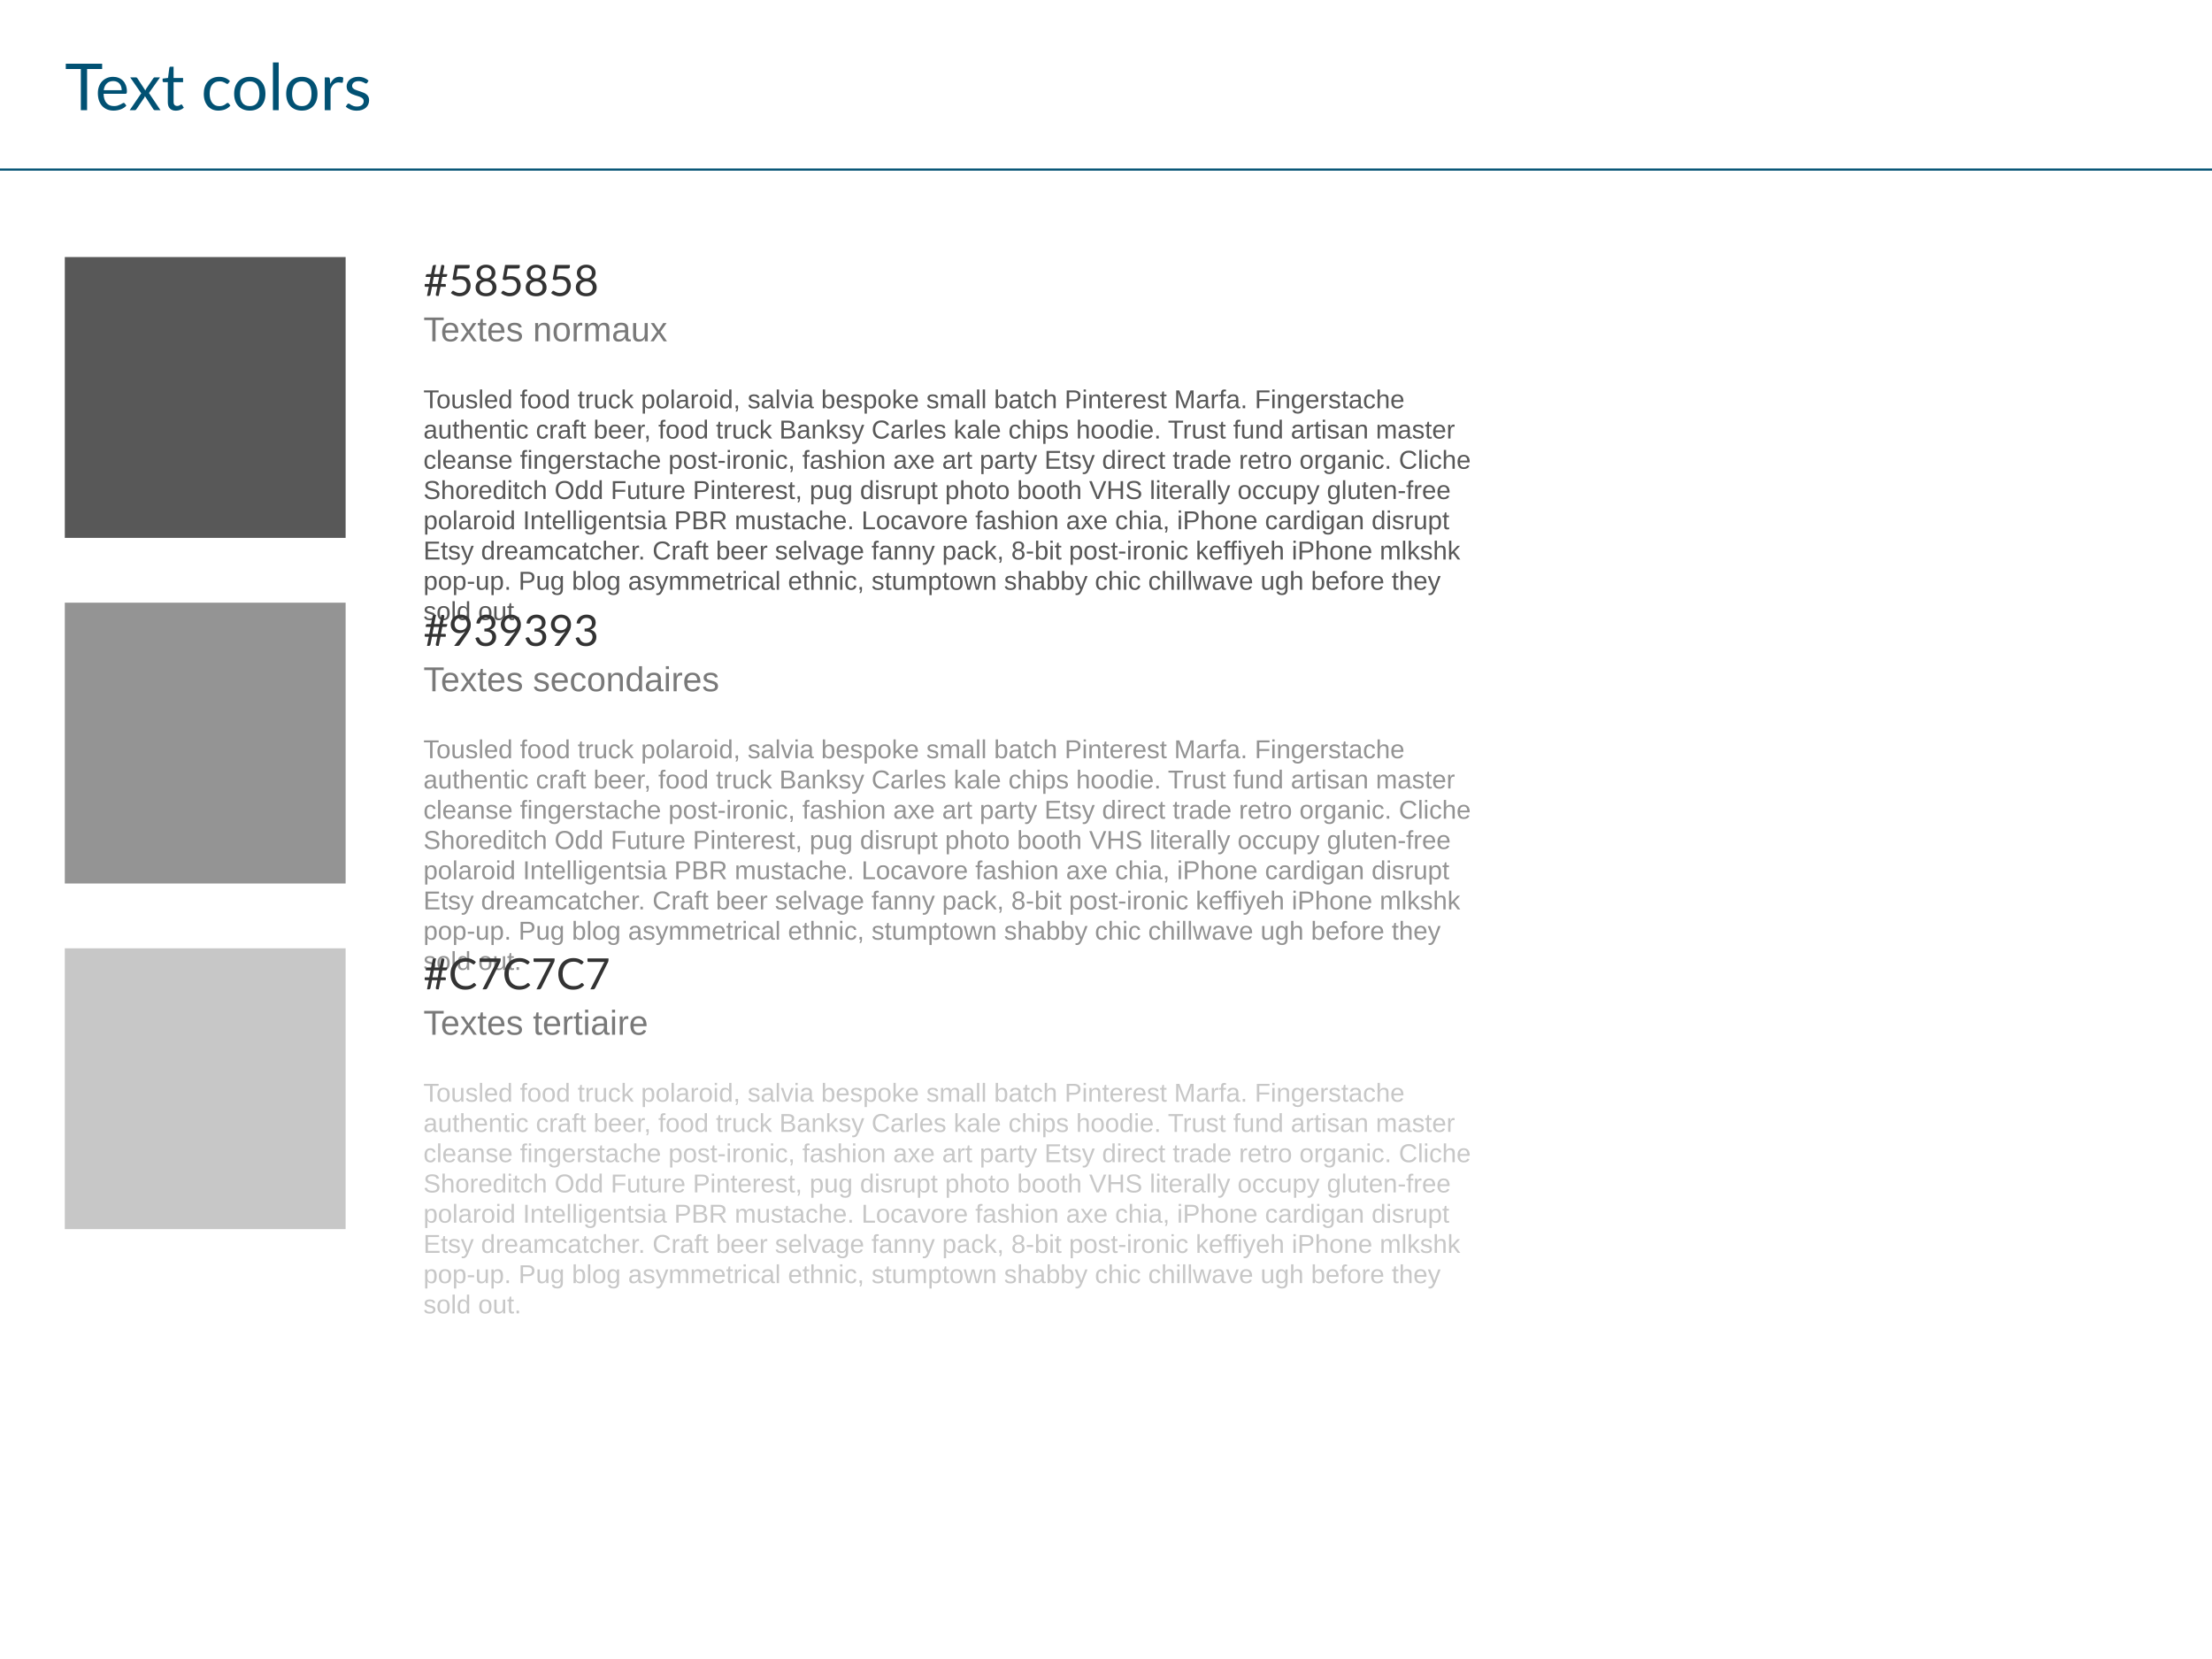
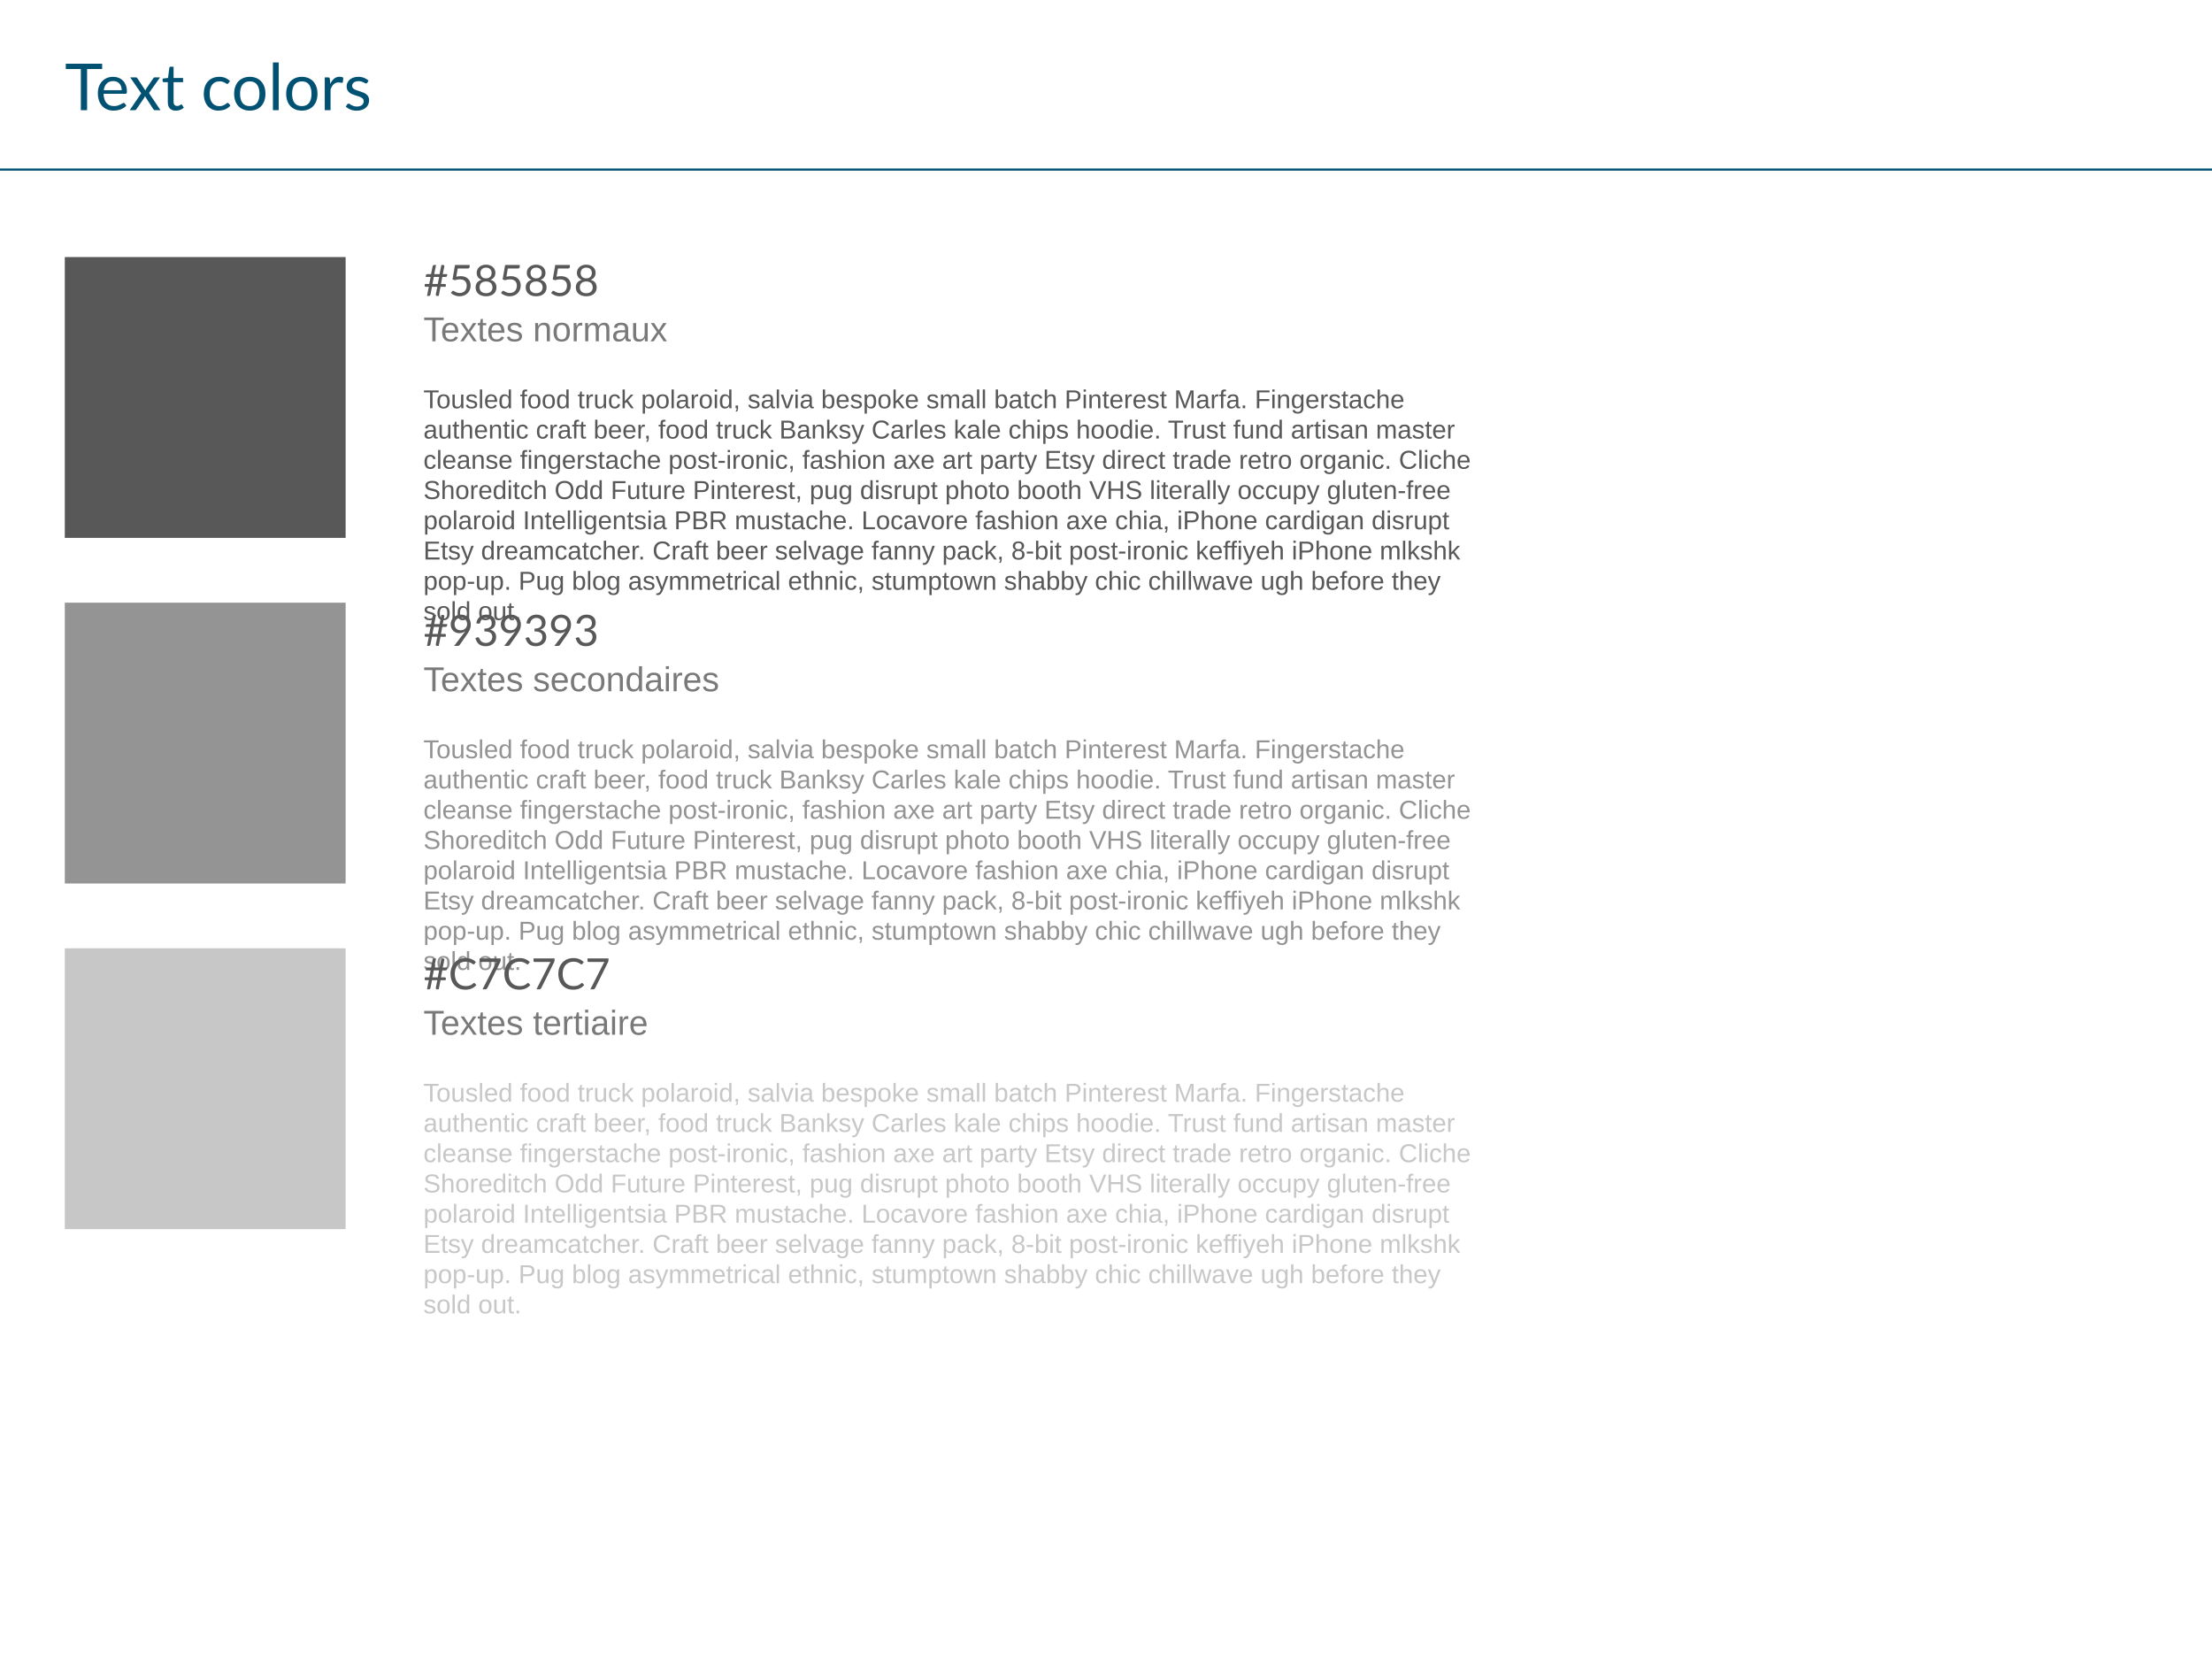
<svg xmlns="http://www.w3.org/2000/svg" width="1024px" height="768px" viewBox="0 0 1024 768" version="1.1">
  <defs />
  <g id="Couleurs" stroke="none" stroke-width="1" fill="none" fill-rule="evenodd">
    <g id="Colors/03-Text-colors">
      <g id="Titre" transform="translate(0, 21)">
        <text id="Text-colors" font-family="Lato" font-size="30" font-weight="normal" fill="#015173">
          <tspan x="30" y="30">Text colors</tspan>
        </text>
        <path d="M0,57.5 L1023.561,57.5" id="Line" stroke="#015173" stroke-linecap="square" />
      </g>
      <rect id="Rectangle-2" fill="#585858" x="30" y="119" width="130" height="130" />
      <text id="Textes-normaux" font-family="Arial" font-size="16" font-weight="normal" fill="#797979">
        <tspan x="196" y="158">Textes normaux</tspan>
      </text>
-       <text id="#585858" font-family="Lato" font-size="20" font-weight="normal" fill="#333333">
+       <text id="#585858" font-family="Lato" font-size="20" font-weight="normal" fill="#585858">
        <tspan x="196" y="137">#585858</tspan>
      </text>
      <rect id="Rectangle-3" fill="#949494" x="30" y="279" width="130" height="130" />
      <rect id="Rectangle-4" fill="#C7C7C7" x="30" y="439" width="130" height="130" />
      <text id="hipsum-text" font-family="Arial" font-size="12" font-weight="normal" fill="#585858">
        <tspan x="196" y="189">Tousled food truck polaroid, salvia bespoke small batch Pinterest Marfa. Fingerstache </tspan>
        <tspan x="196" y="203">authentic craft beer, food truck Banksy Carles kale chips hoodie. Trust fund artisan master </tspan>
        <tspan x="196" y="217">cleanse fingerstache post-ironic, fashion axe art party Etsy direct trade retro organic. Cliche </tspan>
        <tspan x="196" y="231">Shoreditch Odd Future Pinterest, pug disrupt photo booth VHS literally occupy gluten-free </tspan>
        <tspan x="196" y="245">polaroid Intelligentsia PBR mustache. Locavore fashion axe chia, iPhone cardigan disrupt </tspan>
        <tspan x="196" y="259">Etsy dreamcatcher. Craft beer selvage fanny pack, 8-bit post-ironic keffiyeh iPhone mlkshk </tspan>
        <tspan x="196" y="273">pop-up. Pug blog asymmetrical ethnic, stumptown shabby chic chillwave ugh before they </tspan>
        <tspan x="196" y="287">sold out.</tspan>
      </text>
      <text id="Textes-secondaires" font-family="Arial" font-size="16" font-weight="normal" fill="#797979">
        <tspan x="196" y="320">Textes secondaires</tspan>
      </text>
-       <text id="#939393" font-family="Lato" font-size="20" font-weight="normal" fill="#333333">
+       <text id="#939393" font-family="Lato" font-size="20" font-weight="normal" fill="#585858">
        <tspan x="196" y="299">#939393</tspan>
      </text>
      <text id="hipsum-text-2" font-family="Arial" font-size="12" font-weight="normal" fill="#939393">
        <tspan x="196" y="351">Tousled food truck polaroid, salvia bespoke small batch Pinterest Marfa. Fingerstache </tspan>
        <tspan x="196" y="365">authentic craft beer, food truck Banksy Carles kale chips hoodie. Trust fund artisan master </tspan>
        <tspan x="196" y="379">cleanse fingerstache post-ironic, fashion axe art party Etsy direct trade retro organic. Cliche </tspan>
        <tspan x="196" y="393">Shoreditch Odd Future Pinterest, pug disrupt photo booth VHS literally occupy gluten-free </tspan>
        <tspan x="196" y="407">polaroid Intelligentsia PBR mustache. Locavore fashion axe chia, iPhone cardigan disrupt </tspan>
        <tspan x="196" y="421">Etsy dreamcatcher. Craft beer selvage fanny pack, 8-bit post-ironic keffiyeh iPhone mlkshk </tspan>
        <tspan x="196" y="435">pop-up. Pug blog asymmetrical ethnic, stumptown shabby chic chillwave ugh before they </tspan>
        <tspan x="196" y="449">sold out.</tspan>
      </text>
      <text id="Textes-tertiaire" font-family="Arial" font-size="16" font-weight="normal" fill="#797979">
        <tspan x="196" y="479">Textes tertiaire</tspan>
      </text>
-       <text id="#C7C7C7" font-family="Lato" font-size="20" font-weight="normal" fill="#333333">
+       <text id="#C7C7C7" font-family="Lato" font-size="20" font-weight="normal" fill="#585858">
        <tspan x="196" y="458">#C7C7C7</tspan>
      </text>
      <text id="hipsum-text-3" font-family="Arial" font-size="12" font-weight="normal" fill="#C7C7C7">
        <tspan x="196" y="510">Tousled food truck polaroid, salvia bespoke small batch Pinterest Marfa. Fingerstache </tspan>
        <tspan x="196" y="524">authentic craft beer, food truck Banksy Carles kale chips hoodie. Trust fund artisan master </tspan>
        <tspan x="196" y="538">cleanse fingerstache post-ironic, fashion axe art party Etsy direct trade retro organic. Cliche </tspan>
        <tspan x="196" y="552">Shoreditch Odd Future Pinterest, pug disrupt photo booth VHS literally occupy gluten-free </tspan>
        <tspan x="196" y="566">polaroid Intelligentsia PBR mustache. Locavore fashion axe chia, iPhone cardigan disrupt </tspan>
        <tspan x="196" y="580">Etsy dreamcatcher. Craft beer selvage fanny pack, 8-bit post-ironic keffiyeh iPhone mlkshk </tspan>
        <tspan x="196" y="594">pop-up. Pug blog asymmetrical ethnic, stumptown shabby chic chillwave ugh before they </tspan>
        <tspan x="196" y="608">sold out.</tspan>
      </text>
    </g>
  </g>
</svg>
